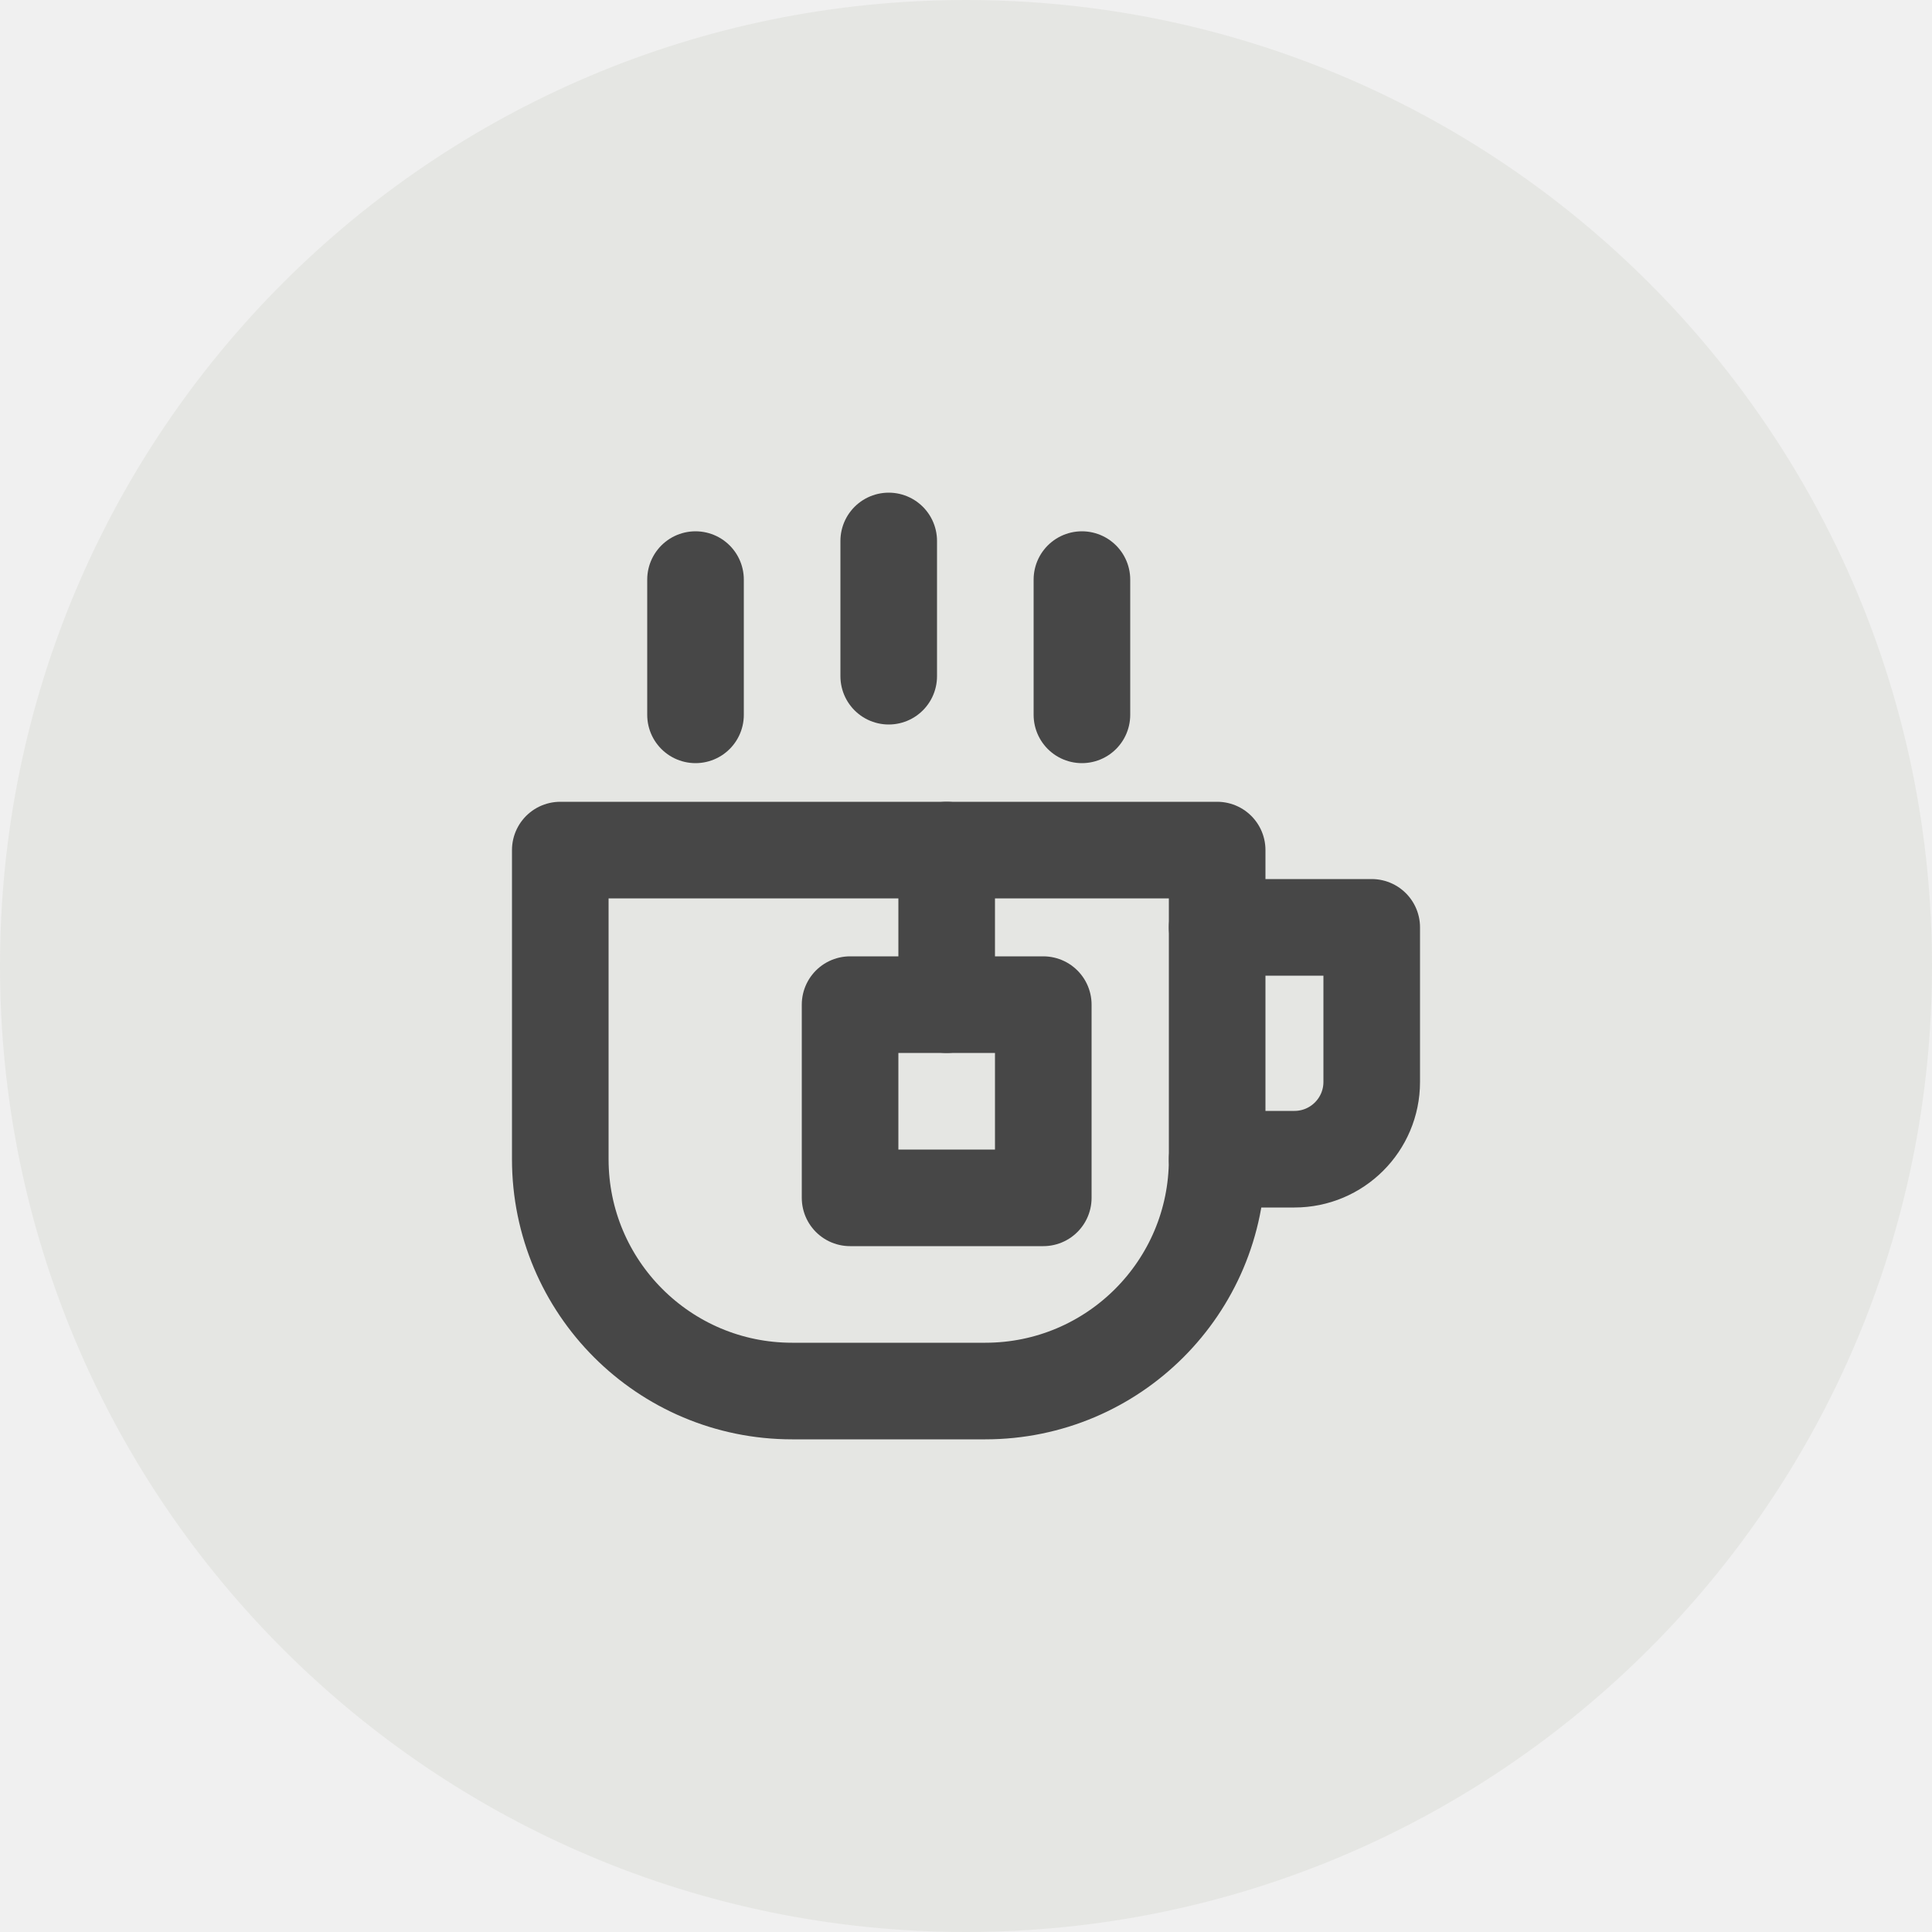
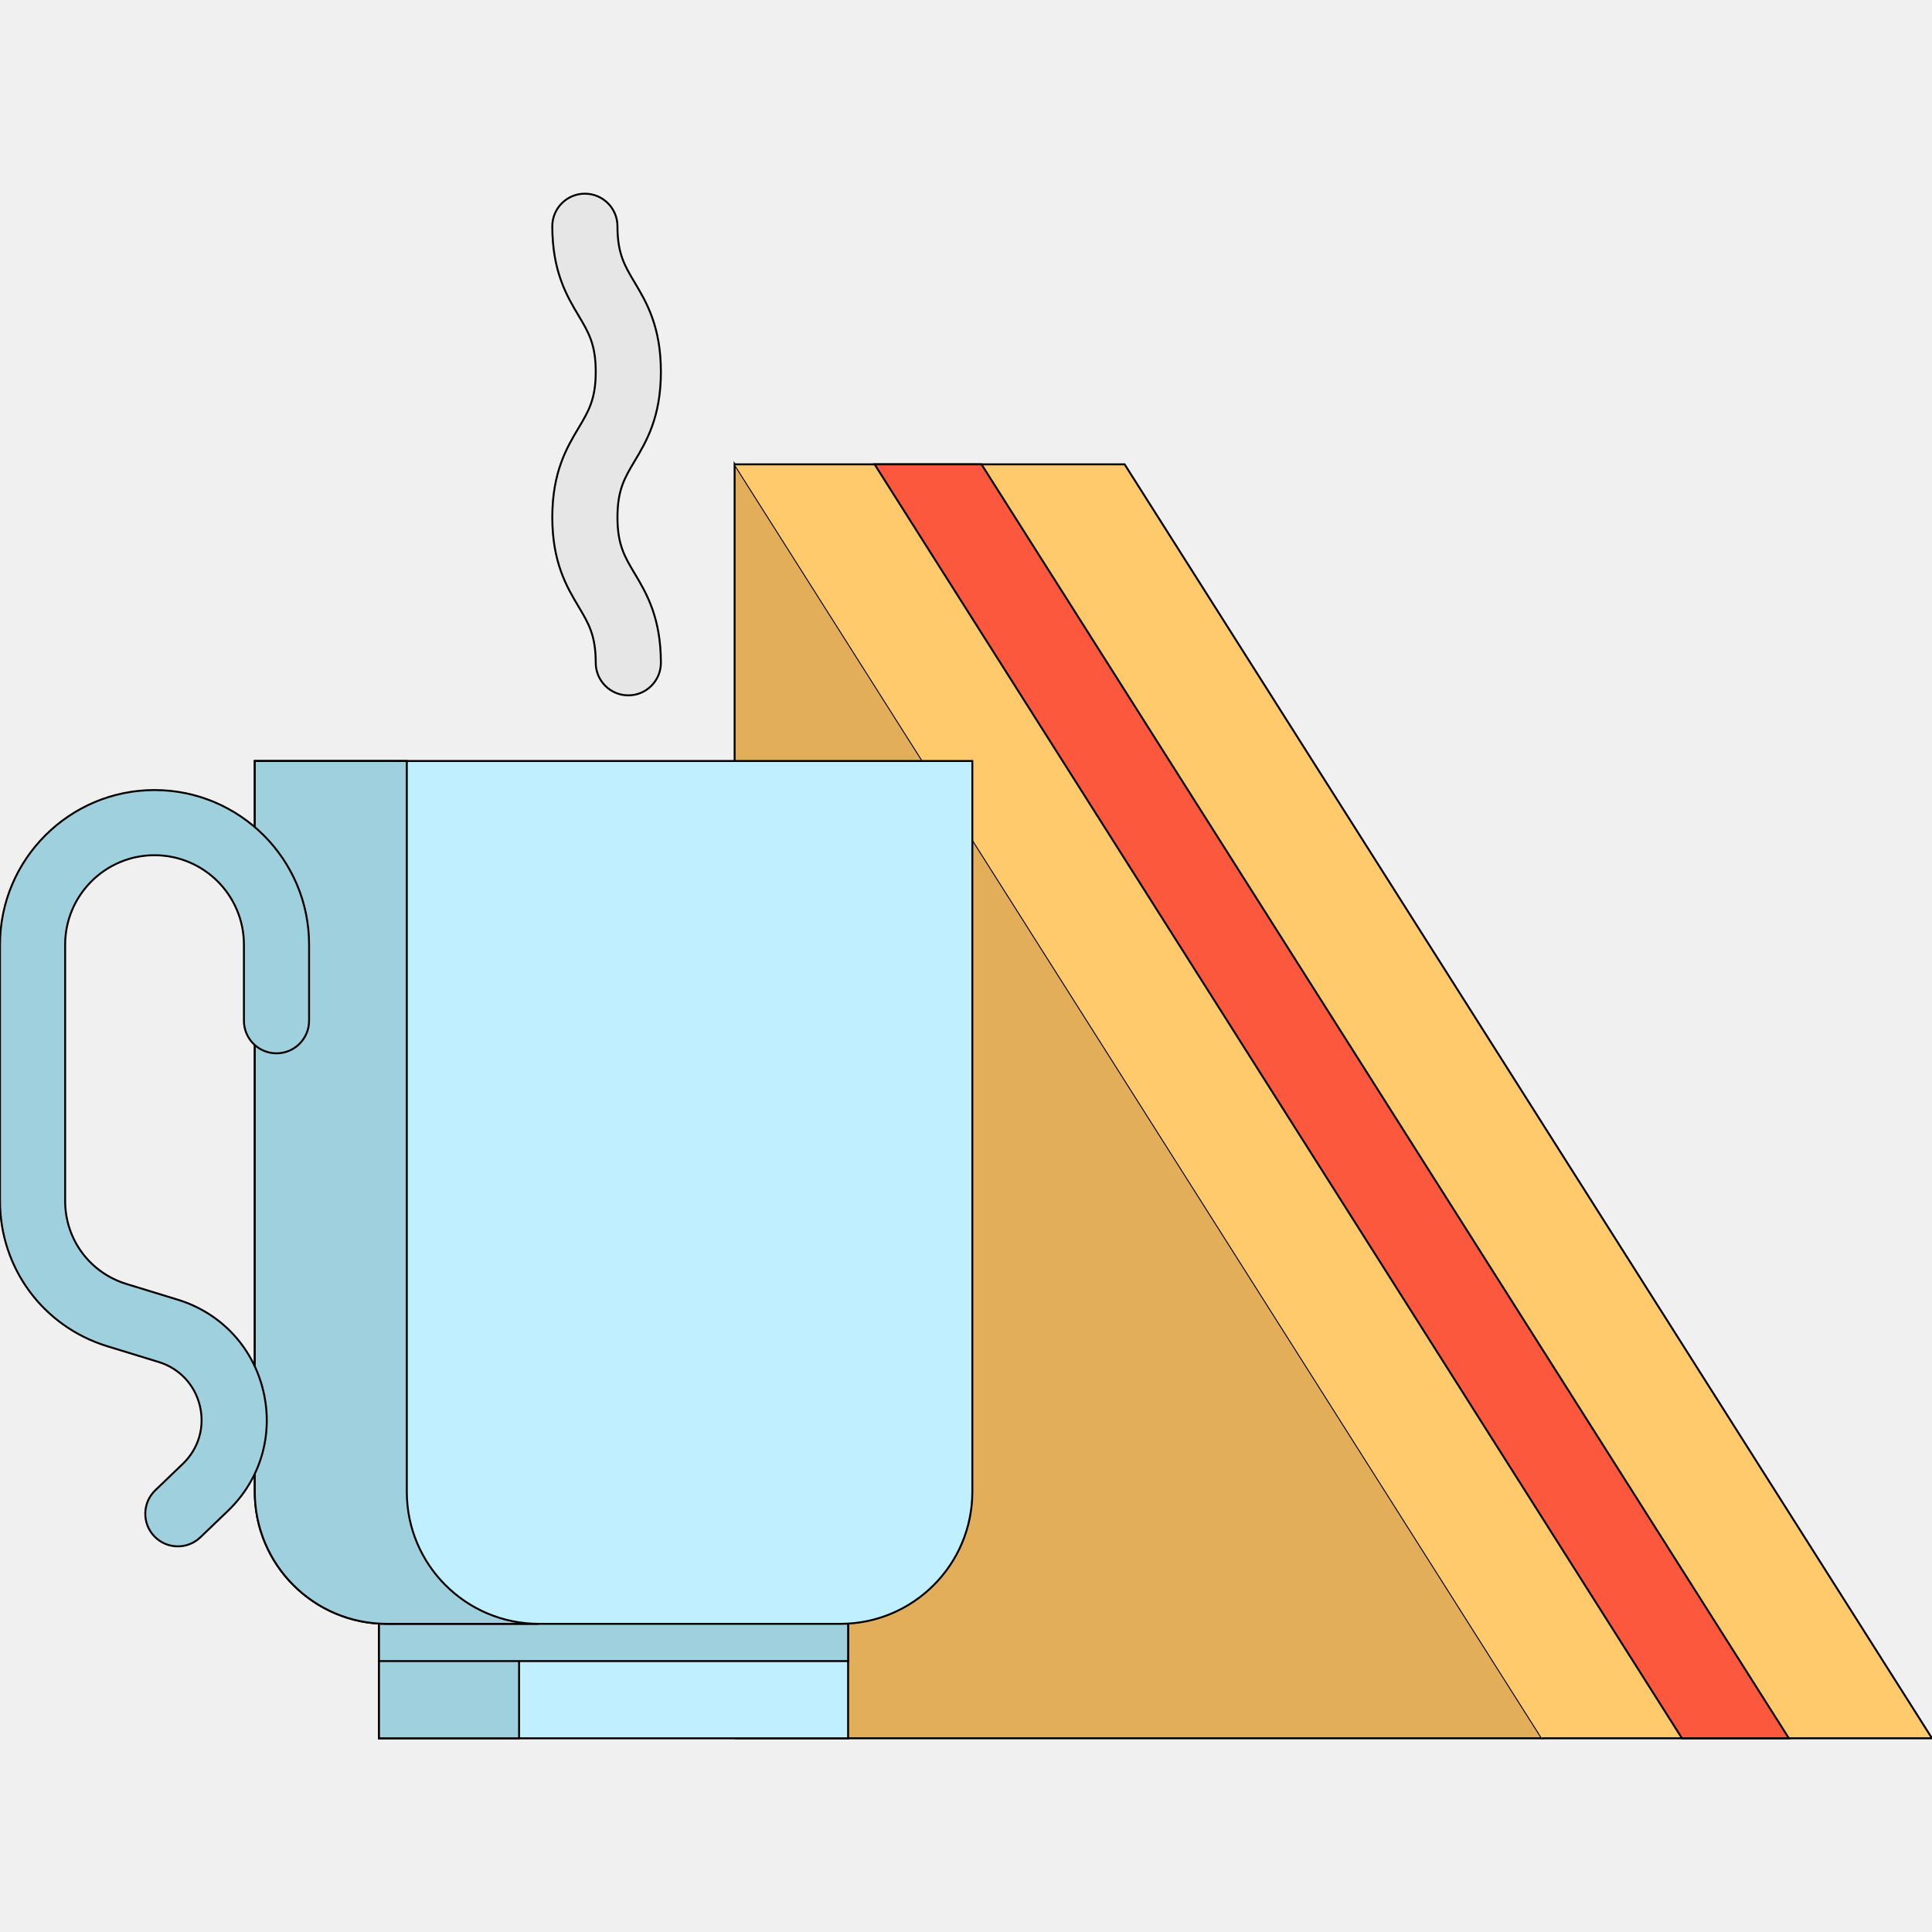
- <svg xmlns="http://www.w3.org/2000/svg" width="100" height="100" viewBox="0 0 100 100" fill="none">
-   <circle opacity="0.07" cx="50" cy="50" r="50" fill="#4D592B" />
-   <g clip-path="url(#clip0_0_1213)">
-     <path d="M46 28V35" stroke="#474747" stroke-width="5" stroke-linecap="round" stroke-linejoin="round" />
-     <path d="M36 30V37" stroke="#474747" stroke-width="5" stroke-linecap="round" stroke-linejoin="round" />
-     <path d="M56 30V37" stroke="#474747" stroke-width="5" stroke-linecap="round" stroke-linejoin="round" />
-     <path d="M63 48H71V56C71 58.209 69.209 60 67 60H63" stroke="#474747" stroke-width="5" stroke-linecap="round" stroke-linejoin="round" />
-     <path d="M51 72H41C34.373 72 29 66.627 29 60V44H63V60C63 66.627 57.627 72 51 72Z" stroke="#474747" stroke-width="5" stroke-linecap="round" stroke-linejoin="round" />
-     <path d="M54 52H44V62H54V52Z" stroke="#474747" stroke-width="5" stroke-linecap="round" stroke-linejoin="round" />
-     <path d="M49 44V52" stroke="#474747" stroke-width="5" stroke-linecap="round" stroke-linejoin="round" />
+ <svg xmlns="http://www.w3.org/2000/svg" version="1.1" id="Layer_1" viewBox="0 0 512 512" xml:space="preserve" fill="#000000" stroke="#000000" stroke-width="0.512">
+   <g id="SVGRepo_bgCarrier" stroke-width="0" />
+   <g id="SVGRepo_tracerCarrier" stroke-linecap="round" stroke-linejoin="round" />
+   <g id="SVGRepo_iconCarrier">
+     <polyline style="fill:#E2AE5A;" points="194.681,460.666 408.641,460.666 257.678,222.465 244.507,201.676 194.681,123.056 194.681,201.676 " />
+     <polyline style="fill:#FFCA6C;" points="194.681,123.055 298.036,123.055 512,460.666 408.645,460.666 " />
+     <rect x="100.437" y="429.97" style="fill:#C0EFFF;" width="124.323" height="30.702" />
+     <g>
+       <rect x="100.437" y="429.97" style="fill:#9FD0DD;" width="37.124" height="30.702" />
+       <rect x="100.437" y="409.503" style="fill:#9FD0DD;" width="124.323" height="30.702" />
+     </g>
+     <path style="fill:#C0EFFF;" d="M257.678,201.676H67.519v193.666c0,19.326,15.667,34.992,34.992,34.992h120.175 c19.326,0,34.992-15.667,34.992-34.992V201.676z" />
+     <g>
+       <path style="fill:#9FD0DD;" d="M107.808,395.342V201.676h-40.29v193.666c0,19.326,15.667,34.992,34.992,34.992h40.29 C123.475,430.335,107.808,414.668,107.808,395.342z" />
+       <path style="fill:#9FD0DD;" d="M47.133,409.802c-2.268,0-4.533-0.888-6.228-2.653c-3.303-3.44-3.192-8.904,0.246-12.207l7.32-7.03 c4.156-3.992,5.84-9.721,4.504-15.326c-1.336-5.606-5.423-9.96-10.933-11.648l-13.576-4.16C11.44,351.56,0,336.091,0,318.283 v-67.955c0-22.582,18.372-40.954,40.954-40.954s40.954,18.372,40.954,40.954v20.178c0,4.768-3.866,8.634-8.634,8.634 s-8.634-3.866-8.634-8.634v-20.178c0-13.061-10.625-23.687-23.687-23.687s-23.687,10.626-23.687,23.688v67.955 c0,10.169,6.533,19.004,16.257,21.983l13.576,4.16c11.425,3.501,19.901,12.53,22.67,24.154c2.77,11.624-0.721,23.505-9.339,31.783 l-7.32,7.03C51.439,409.003,49.284,409.802,47.133,409.802z" />
+     </g>
+     <polygon style="fill:#FC583D;" points="231.779,123.055 260.108,123.055 474.071,460.666 445.743,460.666 " />
+     <path style="fill:#E6E6E6;" d="M166.51,184.278c-4.768,0-8.634-3.866-8.634-8.634c0-7.258-1.902-10.443-4.534-14.853 c-3.108-5.205-6.977-11.684-6.977-23.705c0-12.022,3.868-18.501,6.977-23.706c2.633-4.41,4.534-7.596,4.534-14.857 c0-7.26-1.902-10.445-4.534-14.855c-3.108-5.205-6.977-11.685-6.977-23.707c0-4.768,3.866-8.634,8.634-8.634 s8.634,3.866,8.634,8.634c0,7.259,1.902,10.445,4.534,14.857c3.108,5.205,6.977,11.685,6.977,23.706 c0,12.022-3.868,18.501-6.977,23.707c-2.633,4.41-4.534,7.596-4.534,14.857c0,7.258,1.902,10.443,4.534,14.853 c3.108,5.205,6.977,11.684,6.977,23.705C175.143,180.413,171.279,184.278,166.51,184.278z" />
  </g>
-   <defs>
-     <clipPath id="clip0_0_1213">
-       <rect width="48" height="50" fill="white" transform="translate(26 25)" />
-     </clipPath>
-   </defs>
</svg>
